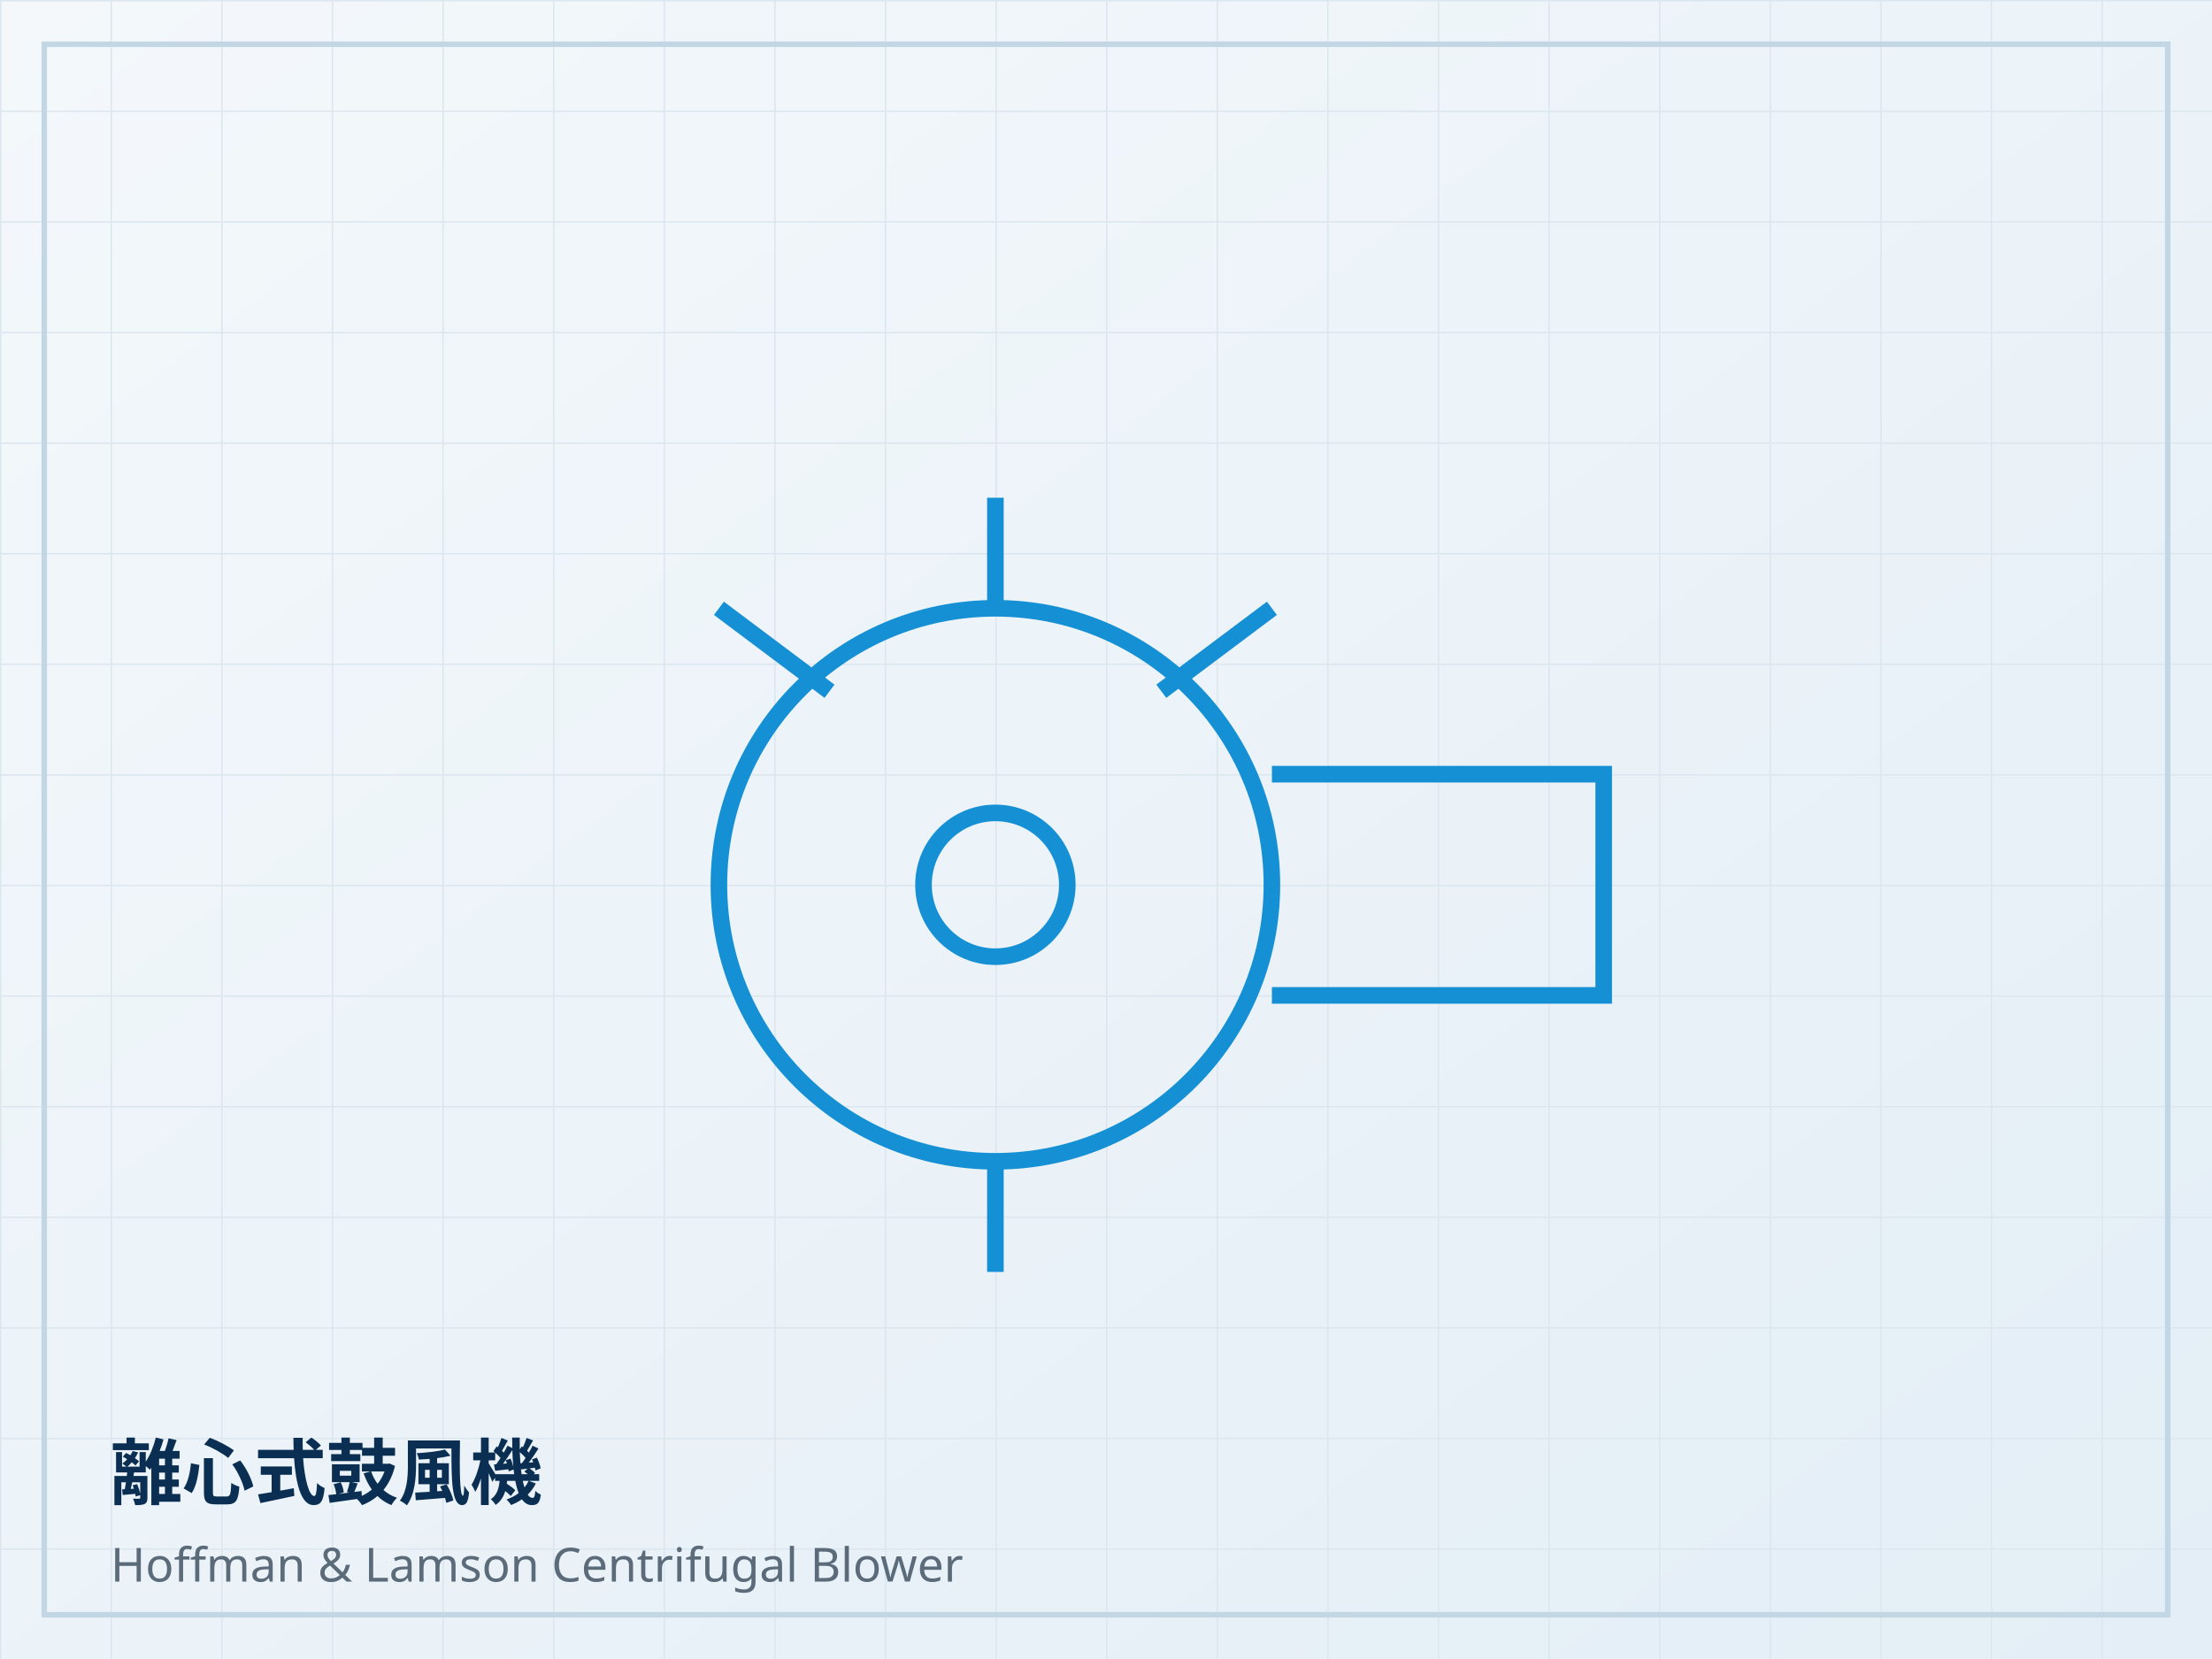
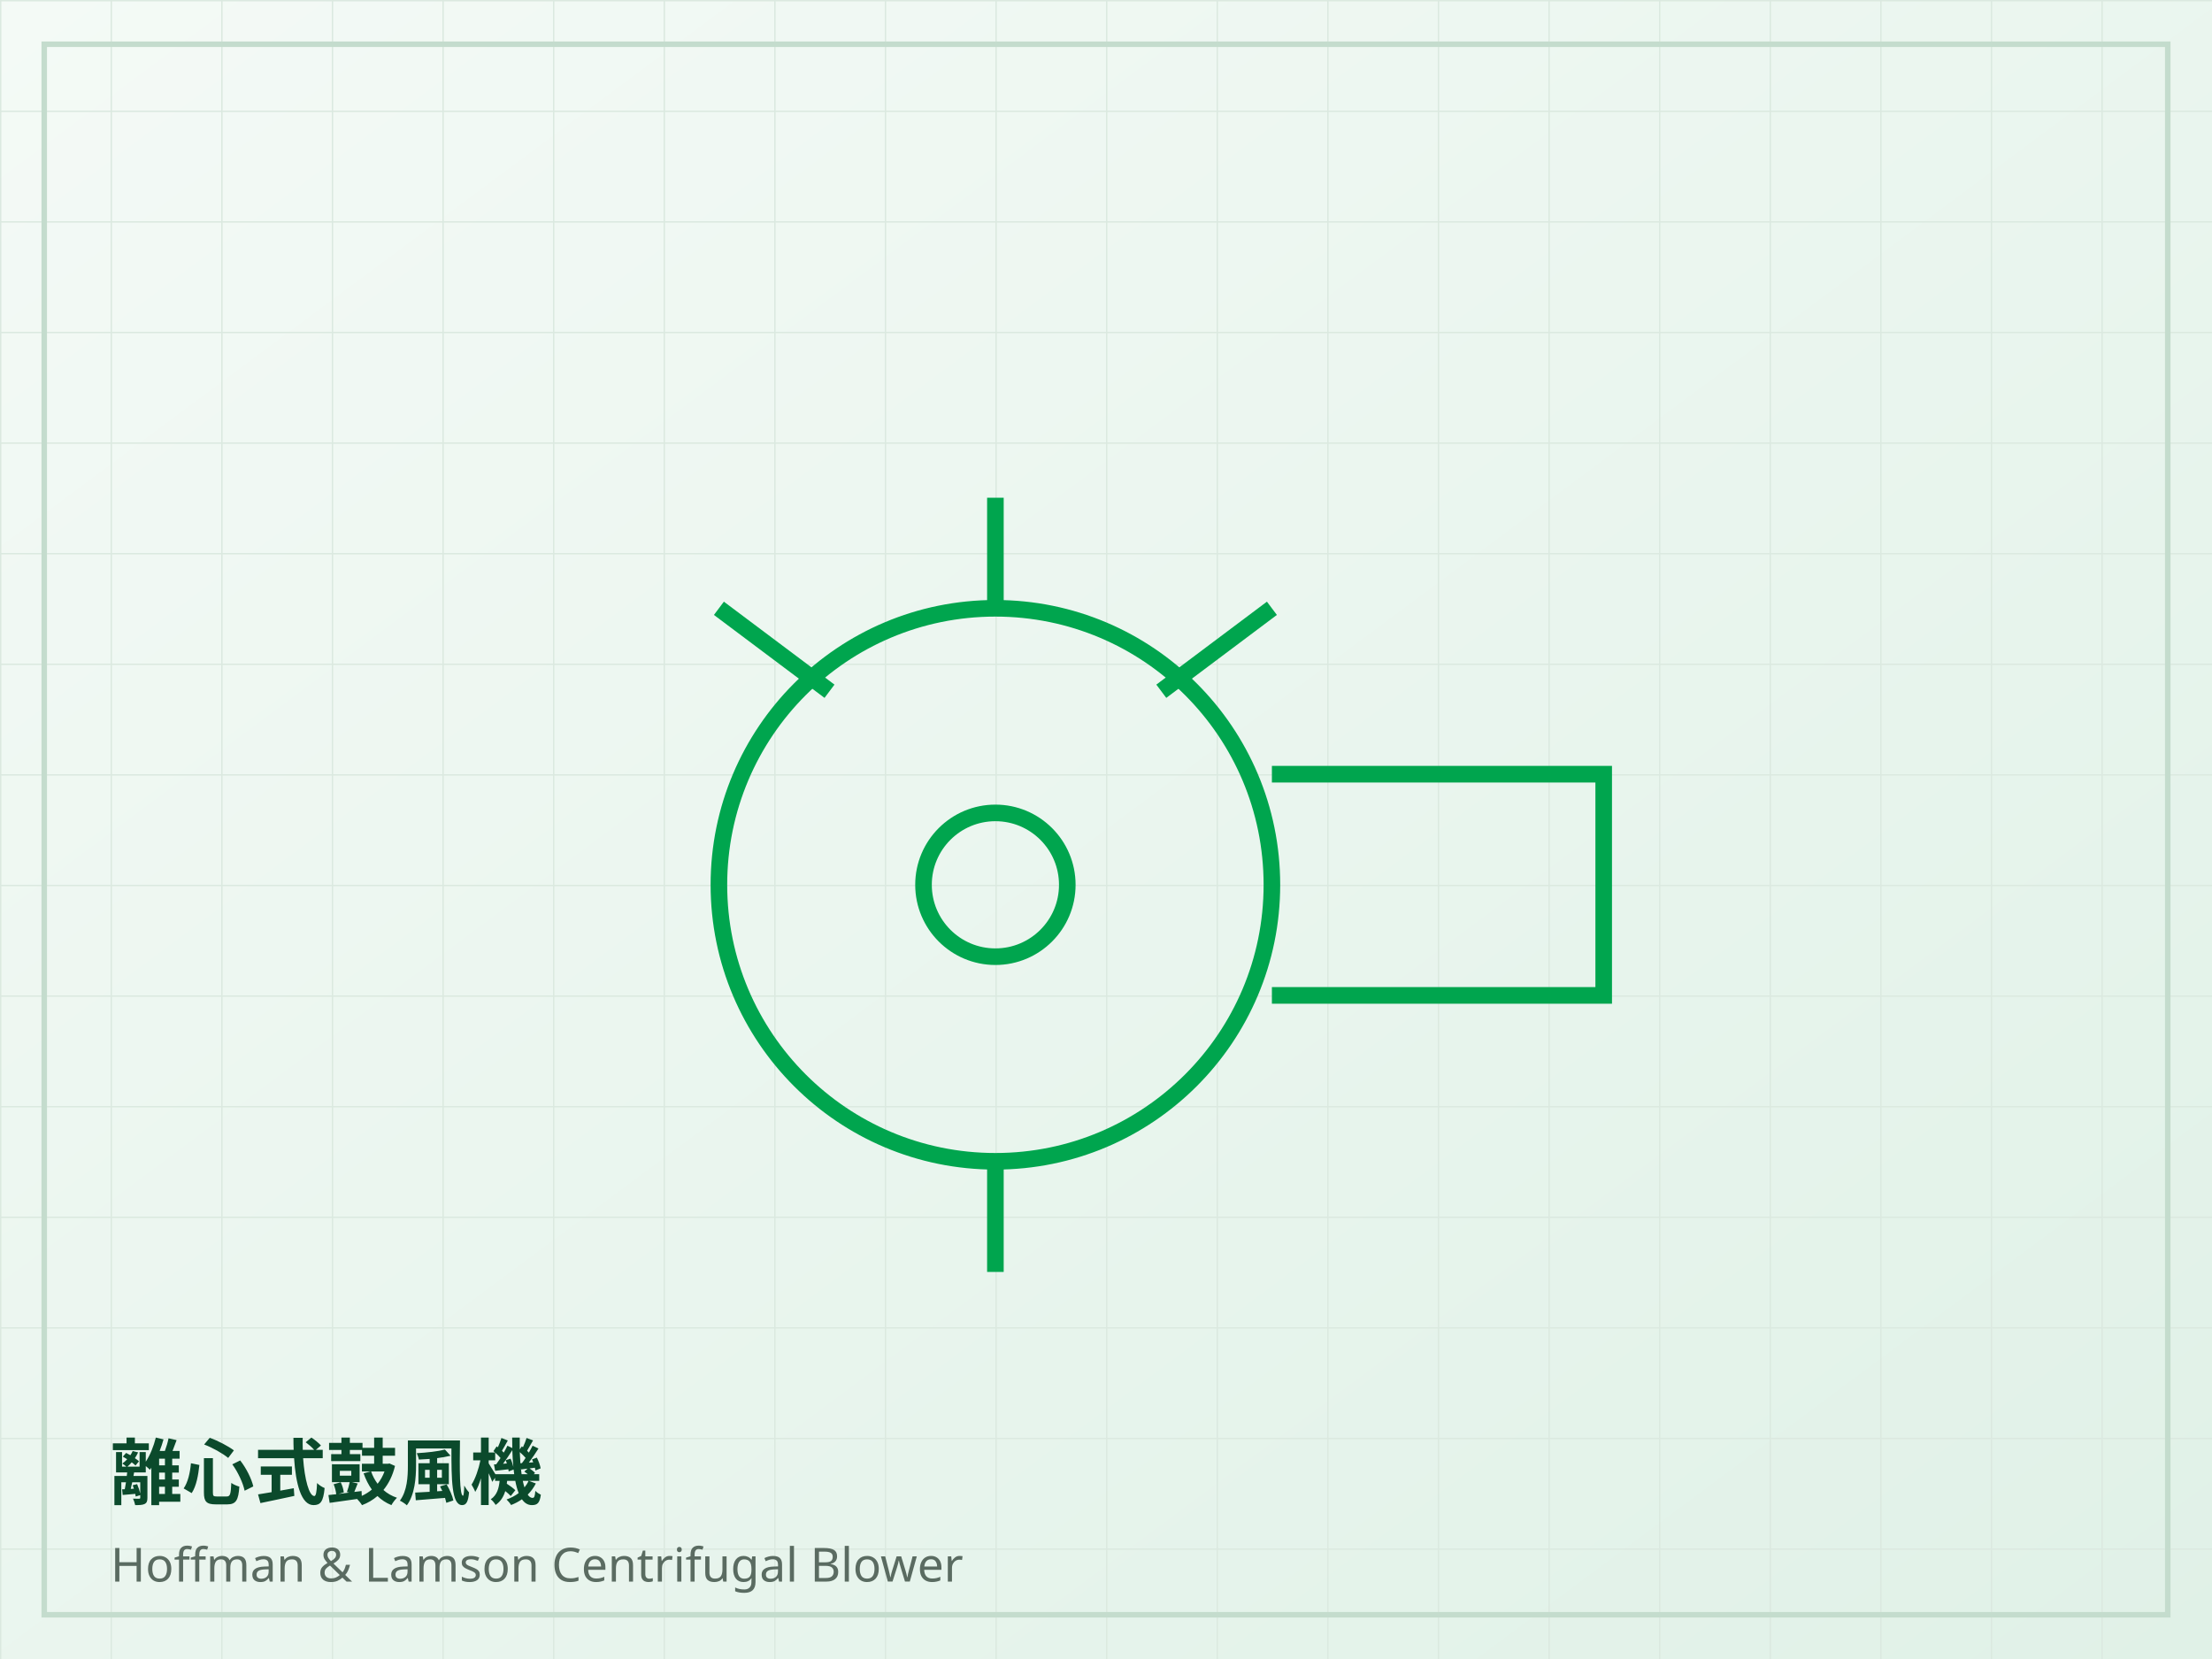
<svg xmlns="http://www.w3.org/2000/svg" viewBox="0 0 800 600" width="800" height="600" role="img" aria-label="離心式鼓風機">
  <defs>
    <pattern id="grid" width="40" height="40" patternUnits="userSpaceOnUse">
-       <path d="M40 0H0v40" fill="none" stroke="#dbe6ef" stroke-width="1" />
+       <path d="M40 0H0v40" fill="none" stroke="#dbe9e0" stroke-width="1" />
    </pattern>
    <linearGradient id="bg" x1="0" y1="0" x2="1" y2="1">
-       <stop offset="0" stop-color="#f4f8fb" />
-       <stop offset="1" stop-color="#e3eef6" />
+       <stop offset="0" stop-color="#f4faf6" />
+       <stop offset="1" stop-color="#e0f1e7" />
    </linearGradient>
  </defs>
  <rect width="800" height="600" fill="url(#bg)" />
  <rect width="800" height="600" fill="url(#grid)" />
-   <rect x="16" y="16" width="768" height="568" fill="none" stroke="#c3d6e4" stroke-width="2" />
-   <g fill="none" stroke="#1690d4" stroke-width="6">
+   <rect x="16" y="16" width="768" height="568" fill="none" stroke="#c4dccd" stroke-width="2" />
+   <g fill="none" stroke="#00a54e" stroke-width="6">
    <circle cx="360" cy="320" r="100" />
    <circle cx="360" cy="320" r="26" />
    <path d="M460 280h120v80H460M360 220v-40M360 420v40M300 250l-40-30M420 250l40-30" />
  </g>
-   <text x="40" y="542" font-family="Segoe UI, Noto Sans TC, sans-serif" font-size="26" font-weight="700" fill="#0a2f52">離心式鼓風機</text>
-   <text x="40" y="572" font-family="Segoe UI, sans-serif" font-size="17" fill="#5b6b7a">Hoffman &amp; Lamson Centrifugal Blower</text>
+   <text x="40" y="542" font-family="Segoe UI, Noto Sans TC, sans-serif" font-size="26" font-weight="700" fill="#0b4a2c">離心式鼓風機</text>
+   <text x="40" y="572" font-family="Segoe UI, sans-serif" font-size="17" fill="#5a6b61">Hoffman &amp; Lamson Centrifugal Blower</text>
</svg>
